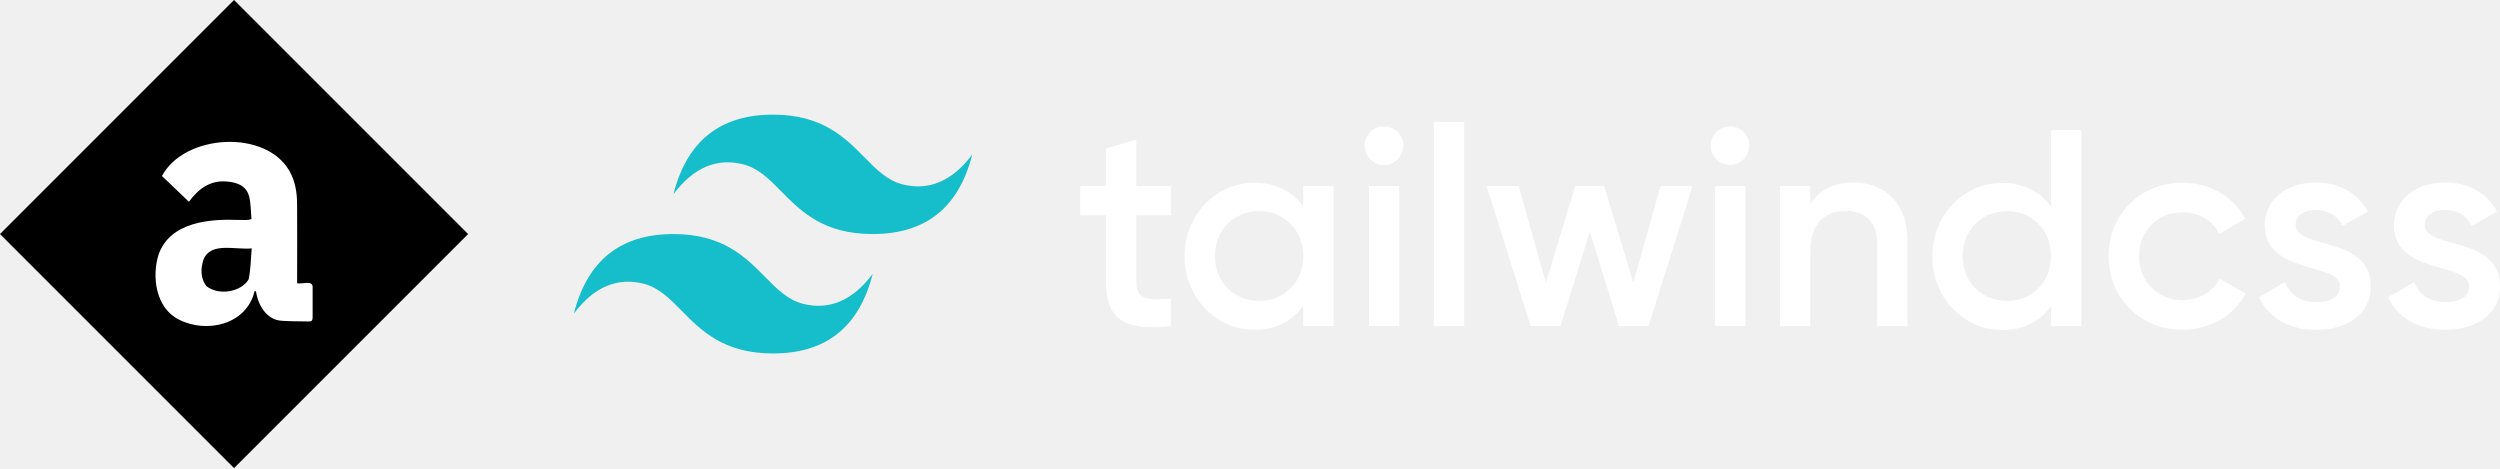
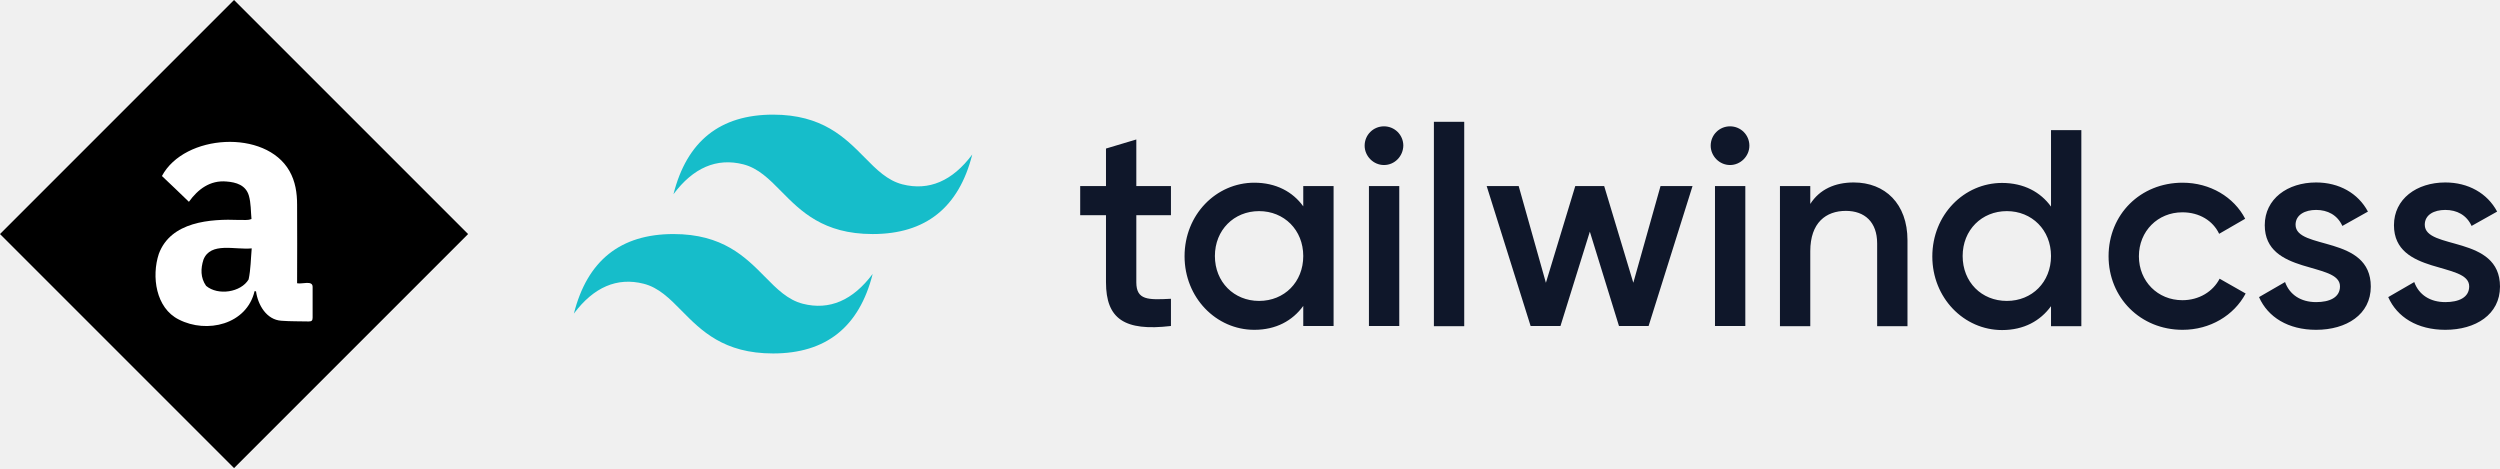
<svg xmlns="http://www.w3.org/2000/svg" overflow="visible" viewBox="121.6 83 1046.8 196">
  <path d="m121.6 181 98-98 98 98-98 98-98-98z" />
  <path fill="#fff" d="M228.2 204.9c-3.3 14-20 17.9-31.7 11.9-9.7-4.8-11.5-18.1-8.4-27.5 5-13.5 21.5-14.7 33.7-14.2 1.8-.1 3.3.3 5.1-.4-.3-3.2-.2-6.7-1.1-9.8-1.3-4.4-5.3-5.6-9.4-5.9-6.8-.6-11.9 3.2-15.7 8.5-3.8-3.7-7.5-7.2-11.3-10.8 9.4-17.6 43.4-19.7 53.4-2.1 2.5 4.4 3.2 9.2 3.2 14.1.1 11 0 21.9 0 32.9 2 .5 6.6-1.4 6.5 1.6V216c0 1.2-.4 1.6-1.6 1.6-3.8-.1-7.7 0-11.5-.3-6.2-.4-9.8-6.6-10.6-12.3-.2 0-.4-.1-.6-.1zM227 187c-7 .7-17.2-2.8-20.2 4.7-1.2 3.7-1.3 7.6 1.1 11 5 4.2 14.6 2.7 17.8-2.7.9-4.2.9-8.6 1.3-13z" />
  <g fill-rule="evenodd" clip-rule="evenodd">
    <path fill="#16bdca" d="M445.3 131c-22.2 0-36.1 11.1-41.7 33.3 8.3-11.1 18.1-15.3 29.2-12.5 6.3 1.6 10.9 6.2 15.9 11.3 8.2 8.3 17.6 17.9 38.3 17.9 22.2 0 36.1-11.1 41.7-33.3-8.3 11.1-18.1 15.3-29.2 12.5-6.3-1.6-10.9-6.2-15.9-11.3-8.2-8.3-17.7-17.9-38.3-17.9zm-41.7 50c-22.2 0-36.1 11.1-41.7 33.3 8.3-11.1 18.1-15.3 29.2-12.5 6.3 1.6 10.9 6.2 15.9 11.3 8.2 8.3 17.6 17.9 38.3 17.9 22.2 0 36.1-11.1 41.7-33.3-8.3 11.1-18.1 15.3-29.2 12.5-6.3-1.6-10.9-6.2-15.9-11.3-8.2-8.3-17.7-17.9-38.3-17.9z" />
-     <path fill="#fff" d="M611.9 173.1h-14.5v28.1c0 7.5 4.9 7.4 14.5 6.9v11.4c-19.5 2.3-27.2-3-27.2-18.3v-28.1h-10.8v-12.2h10.8v-15.7l12.7-3.8v19.5h14.5v12.2zm55.4-12.2H680v58.6h-12.7v-8.4c-4.5 6.2-11.4 10-20.5 10-16 0-29.2-13.5-29.2-30.8 0-17.5 13.3-30.8 29.2-30.8 9.1 0 16.1 3.8 20.5 9.9v-8.5zM648.8 209c10.6 0 18.5-7.9 18.5-18.8s-8-18.8-18.5-18.8-18.5 7.9-18.5 18.8 8 18.8 18.5 18.8zm52.3-56.9c-4.5 0-8.1-3.8-8.1-8.1 0-4.5 3.6-8.1 8.1-8.1s8.1 3.6 8.1 8.1c-.1 4.4-3.6 8.1-8.1 8.1zm-6.3 67.5v-58.7h12.7v58.6h-12.7v.1zm27.2 0V134h12.7v85.6H722zm94.9-58.7h13.4l-18.4 58.6h-12.4L787.3 180 775 219.5h-12.5l-18.4-58.6h13.4l11.4 40.5 12.3-40.5h12.1l12.2 40.5 11.4-40.5zm29.1-8.8c-4.5 0-8.1-3.8-8.1-8.1 0-4.5 3.6-8.1 8.1-8.1s8.1 3.6 8.1 8.1c0 4.4-3.7 8.1-8.1 8.1zm-6.3 67.5v-58.7h12.7v58.6h-12.7v.1zm58.1-60.2c13.1 0 22.5 8.9 22.5 24.2v36h-12.7v-34.7c0-8.9-5.2-13.6-13.1-13.6-8.3 0-14.9 4.9-14.9 16.9v31.4h-12.7v-58.7h12.7v7.5c3.9-6.1 10.3-9 18.2-9zm82.6-21.9h12.7v82.1h-12.7v-8.4c-4.5 6.2-11.4 10-20.5 10-16 0-29.2-13.5-29.2-30.8 0-17.5 13.3-30.8 29.2-30.8 9.1 0 16.1 3.8 20.5 9.9v-32zM961.9 209c10.6 0 18.5-7.9 18.5-18.8s-8-18.8-18.5-18.8-18.5 7.9-18.5 18.8 7.9 18.8 18.5 18.8zm73.6 12.1c-17.7 0-31-13.5-31-30.8 0-17.5 13.3-30.8 31-30.8 11.5 0 21.5 6 26.2 15.1l-10.9 6.3c-2.6-5.5-8.3-9-15.4-9-10.3 0-18.2 7.9-18.2 18.4s7.9 18.4 18.2 18.4c7 0 12.8-3.6 15.6-9l10.9 6.2c-4.9 9.2-14.9 15.2-26.4 15.2zm47.3-44c0 10.7 31.5 4.2 31.5 25.9 0 11.7-10.2 18.1-22.9 18.1-11.7 0-20.2-5.3-23.9-13.7l10.9-6.3c1.9 5.3 6.6 8.4 13 8.4 5.6 0 10-1.9 10-6.6 0-10.4-31.5-4.6-31.5-25.6 0-11 9.5-17.9 21.5-17.9 9.6 0 17.6 4.5 21.7 12.2l-10.7 6c-2.1-4.6-6.2-6.7-11-6.7-4.6 0-8.6 2-8.6 6.2zm54.1 0c0 10.7 31.5 4.2 31.5 25.9 0 11.7-10.2 18.1-22.9 18.1-11.7 0-20.2-5.3-23.9-13.7l10.9-6.3c1.9 5.3 6.6 8.4 13 8.4 5.6 0 10-1.9 10-6.6 0-10.4-31.5-4.6-31.5-25.6 0-11 9.5-17.9 21.5-17.9 9.6 0 17.6 4.5 21.7 12.2l-10.7 6c-2.1-4.6-6.2-6.7-11-6.7-4.7 0-8.6 2-8.6 6.2z" />
+     <path fill="#0f172a" d="M611.9 173.1h-14.5v28.1c0 7.5 4.9 7.4 14.5 6.9v11.4c-19.5 2.3-27.2-3-27.2-18.3v-28.1h-10.8v-12.2h10.8v-15.7l12.7-3.8v19.5h14.5v12.2zm55.4-12.2H680v58.6h-12.7v-8.4c-4.5 6.2-11.4 10-20.5 10-16 0-29.2-13.5-29.2-30.8 0-17.5 13.3-30.8 29.2-30.8 9.1 0 16.1 3.8 20.5 9.9v-8.5zM648.8 209c10.6 0 18.5-7.9 18.5-18.8s-8-18.8-18.5-18.8-18.5 7.9-18.5 18.8 8 18.8 18.5 18.8zm52.3-56.9c-4.5 0-8.1-3.8-8.1-8.1 0-4.5 3.6-8.1 8.1-8.1s8.1 3.6 8.1 8.1c-.1 4.4-3.6 8.1-8.1 8.1zm-6.3 67.5v-58.7h12.7v58.6h-12.7v.1zm27.2 0V134h12.7v85.6H722zm94.9-58.7h13.4l-18.4 58.6h-12.4L787.3 180 775 219.5h-12.5l-18.4-58.6h13.4l11.4 40.5 12.3-40.5h12.1l12.2 40.5 11.4-40.5zm29.1-8.8c-4.5 0-8.1-3.8-8.1-8.1 0-4.5 3.6-8.1 8.1-8.1s8.1 3.6 8.1 8.1c0 4.4-3.7 8.1-8.1 8.1zm-6.3 67.5v-58.7h12.7v58.6h-12.7v.1zm58.1-60.2c13.1 0 22.5 8.9 22.5 24.2v36h-12.7v-34.7c0-8.9-5.2-13.6-13.1-13.6-8.3 0-14.9 4.9-14.9 16.9v31.4h-12.7v-58.7h12.7v7.5c3.9-6.1 10.3-9 18.2-9zm82.6-21.9h12.7v82.1h-12.7v-8.4c-4.5 6.2-11.4 10-20.5 10-16 0-29.2-13.5-29.2-30.8 0-17.5 13.3-30.8 29.2-30.8 9.1 0 16.1 3.8 20.5 9.9v-32zM961.9 209c10.6 0 18.5-7.9 18.5-18.8s-8-18.8-18.5-18.8-18.5 7.9-18.5 18.8 7.9 18.8 18.5 18.8zm73.6 12.1c-17.7 0-31-13.5-31-30.8 0-17.5 13.3-30.8 31-30.8 11.5 0 21.5 6 26.2 15.1l-10.9 6.3c-2.6-5.5-8.3-9-15.4-9-10.3 0-18.2 7.9-18.2 18.4s7.9 18.4 18.2 18.4c7 0 12.8-3.6 15.6-9l10.9 6.2c-4.9 9.2-14.9 15.2-26.4 15.2zm47.3-44c0 10.7 31.5 4.2 31.5 25.9 0 11.7-10.2 18.1-22.9 18.1-11.7 0-20.2-5.3-23.9-13.7l10.9-6.3c1.9 5.3 6.6 8.4 13 8.4 5.6 0 10-1.9 10-6.6 0-10.4-31.5-4.6-31.5-25.6 0-11 9.5-17.9 21.5-17.9 9.6 0 17.6 4.5 21.7 12.2l-10.7 6c-2.1-4.6-6.2-6.7-11-6.7-4.6 0-8.6 2-8.6 6.2zm54.1 0c0 10.7 31.5 4.2 31.5 25.9 0 11.7-10.2 18.1-22.9 18.1-11.7 0-20.2-5.3-23.9-13.7l10.9-6.3c1.9 5.3 6.6 8.4 13 8.4 5.6 0 10-1.9 10-6.6 0-10.4-31.5-4.6-31.5-25.6 0-11 9.5-17.9 21.5-17.9 9.6 0 17.6 4.5 21.7 12.2l-10.7 6c-2.1-4.6-6.2-6.7-11-6.7-4.7 0-8.6 2-8.6 6.2z" />
  </g>
</svg>
